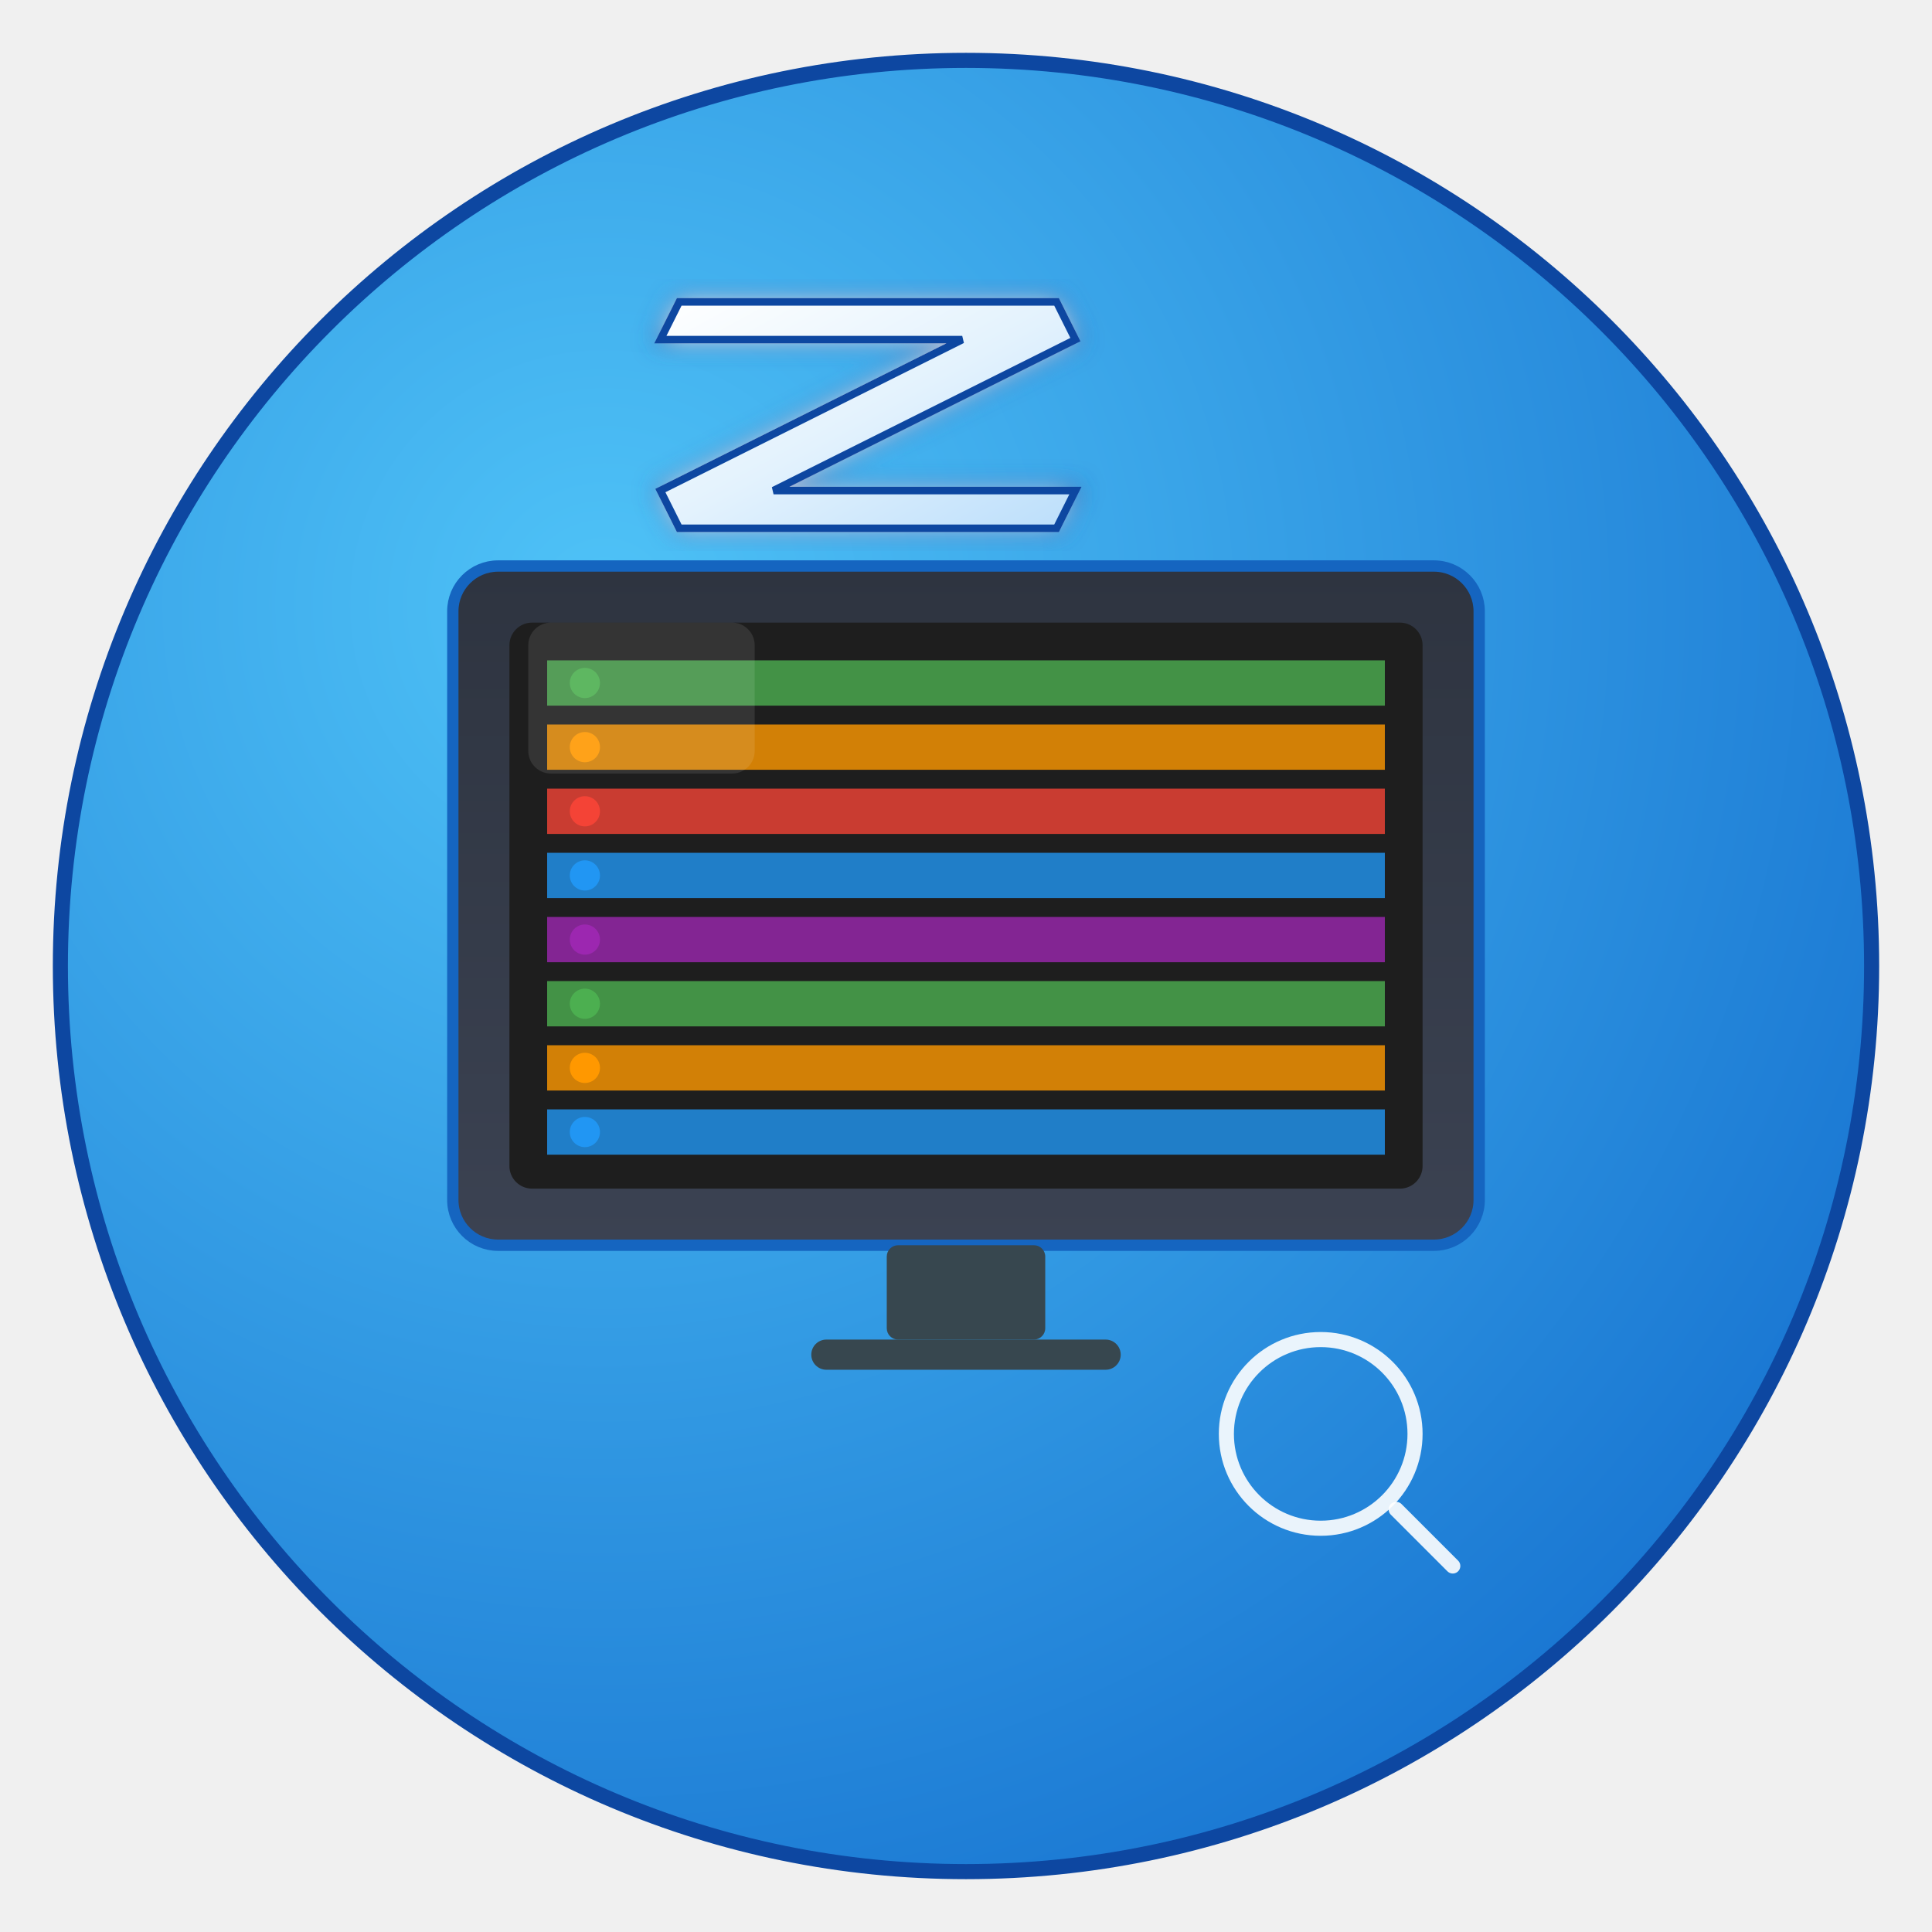
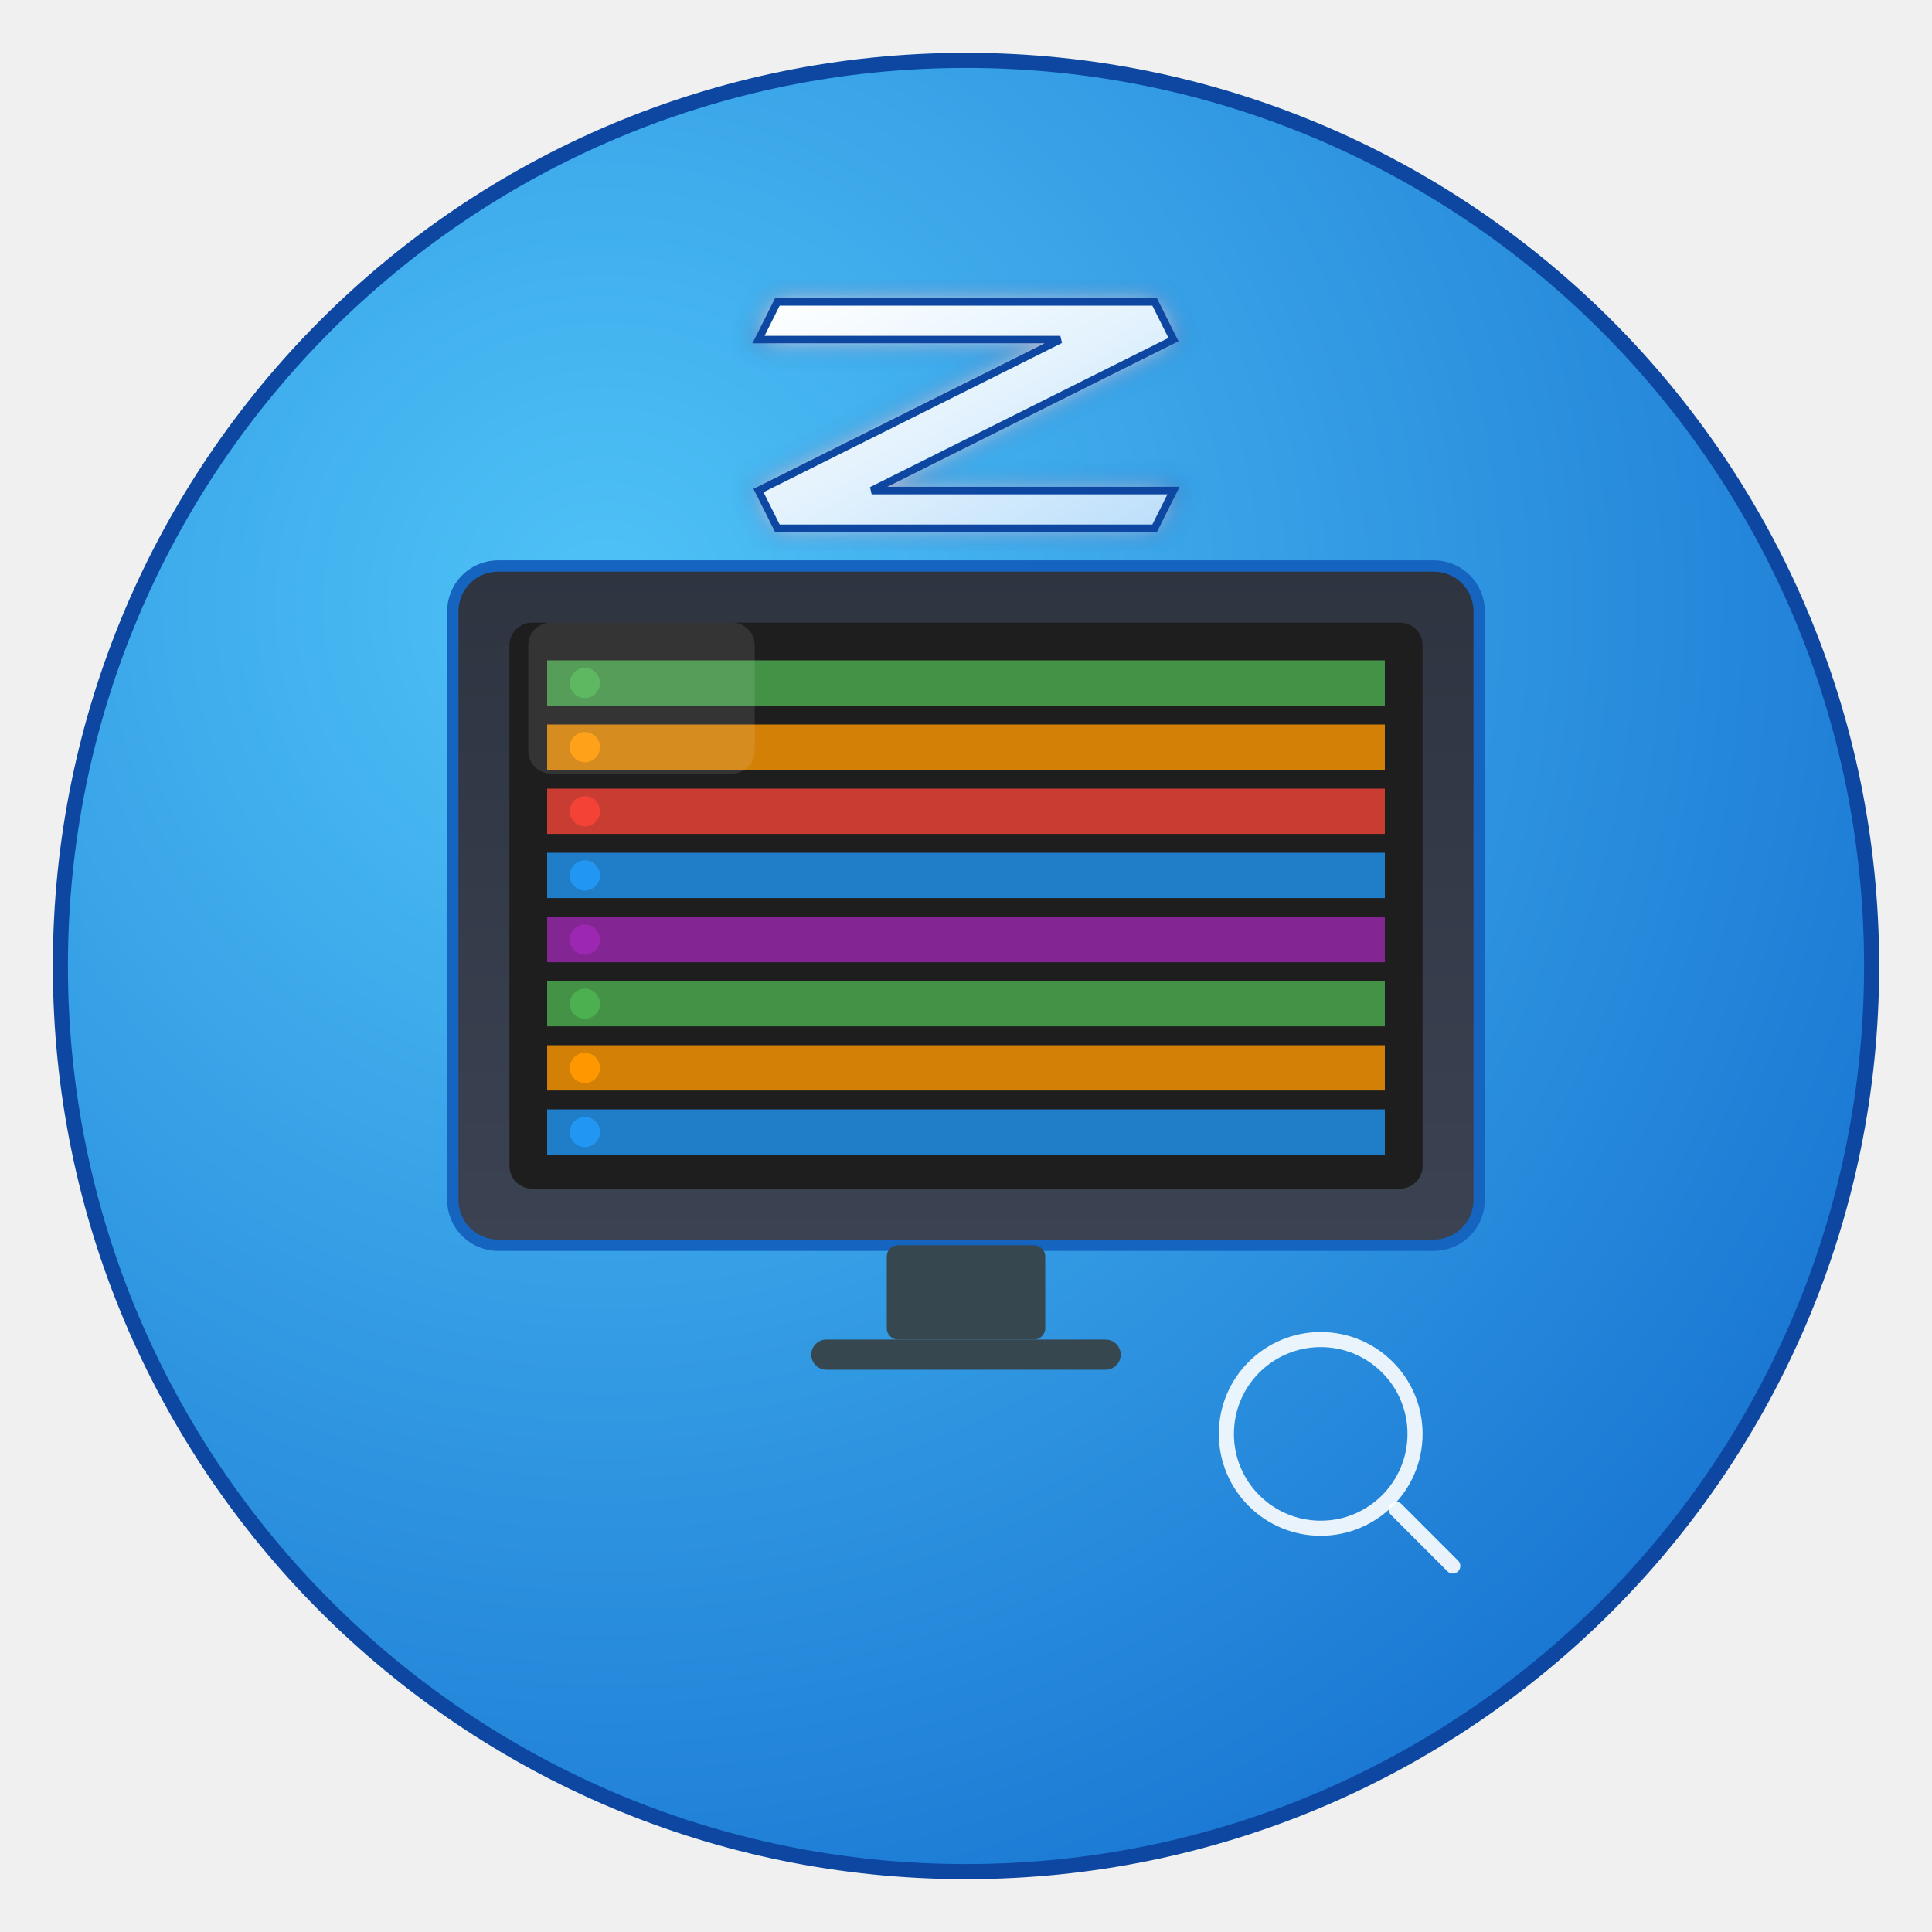
<svg xmlns="http://www.w3.org/2000/svg" width="512" height="512" viewBox="0 0 512 512">
  <defs>
    <radialGradient id="bgGradient" cx="0.3" cy="0.3" r="0.8">
      <stop offset="0%" style="stop-color:#4FC3F7;stop-opacity:1" />
      <stop offset="100%" style="stop-color:#1976D2;stop-opacity:1" />
    </radialGradient>
    <linearGradient id="zGradient" x1="0%" y1="0%" x2="100%" y2="100%">
      <stop offset="0%" style="stop-color:#FFFFFF;stop-opacity:1" />
      <stop offset="50%" style="stop-color:#E3F2FD;stop-opacity:1" />
      <stop offset="100%" style="stop-color:#BBDEFB;stop-opacity:1" />
    </linearGradient>
    <linearGradient id="screenGradient" x1="0%" y1="0%" x2="0%" y2="100%">
      <stop offset="0%" style="stop-color:#2E3440;stop-opacity:1" />
      <stop offset="100%" style="stop-color:#3B4252;stop-opacity:1" />
    </linearGradient>
    <filter id="glow">
      <feGaussianBlur stdDeviation="3" result="coloredBlur" />
      <feMerge>
        <feMergeNode in="coloredBlur" />
        <feMergeNode in="SourceGraphic" />
      </feMerge>
    </filter>
  </defs>
  <circle cx="256" cy="256" r="240" fill="url(#bgGradient)" stroke="#0D47A1" stroke-width="4" />
  <rect x="120" y="150" width="272" height="180" rx="12" ry="12" fill="url(#screenGradient)" stroke="#1565C0" stroke-width="3" />
  <rect x="135" y="165" width="242" height="150" rx="6" ry="6" fill="#1E1E1E" />
  <rect x="145" y="175" width="222" height="12" fill="#4CAF50" opacity="0.8" />
  <rect x="145" y="192" width="222" height="12" fill="#FF9800" opacity="0.8" />
  <rect x="145" y="209" width="222" height="12" fill="#F44336" opacity="0.8" />
  <rect x="145" y="226" width="222" height="12" fill="#2196F3" opacity="0.8" />
  <rect x="145" y="243" width="222" height="12" fill="#9C27B0" opacity="0.8" />
  <rect x="145" y="260" width="222" height="12" fill="#4CAF50" opacity="0.8" />
  <rect x="145" y="277" width="222" height="12" fill="#FF9800" opacity="0.8" />
  <rect x="145" y="294" width="222" height="12" fill="#2196F3" opacity="0.8" />
  <circle cx="155" cy="181" r="4" fill="#4CAF50" />
  <circle cx="155" cy="198" r="4" fill="#FF9800" />
  <circle cx="155" cy="215" r="4" fill="#F44336" />
  <circle cx="155" cy="232" r="4" fill="#2196F3" />
  <circle cx="155" cy="249" r="4" fill="#9C27B0" />
  <circle cx="155" cy="266" r="4" fill="#4CAF50" />
  <circle cx="155" cy="283" r="4" fill="#FF9800" />
  <circle cx="155" cy="300" r="4" fill="#2196F3" />
  <rect x="235" y="330" width="42" height="25" fill="#37474F" rx="3" />
  <rect x="215" y="355" width="82" height="8" fill="#37474F" rx="4" />
-   <path d="M 180 80 L 280 80 L 285 90 L 205 130 L 285 130 L 280 140 L 180 140 L 175 130 L 255 90 L 175 90 Z" fill="url(#zGradient)" stroke="#0D47A1" stroke-width="2" filter="url(#glow)" />
+   <path d="M 206 80 L 306 80 L 311 90 L 231 130 L 311 130 L 306 140 L 206 140 L 201 130 L 281 90 L 201 90 Z" fill="url(#zGradient)" stroke="#0D47A1" stroke-width="2" filter="url(#glow)" />
  <rect x="140" y="165" width="60" height="40" rx="6" ry="6" fill="rgba(255,255,255,0.1)" />
  <circle cx="350" cy="380" r="25" fill="none" stroke="#FFFFFF" stroke-width="4" opacity="0.9" />
  <line x1="370" y1="400" x2="385" y2="415" stroke="#FFFFFF" stroke-width="4" stroke-linecap="round" opacity="0.9" />
</svg>
